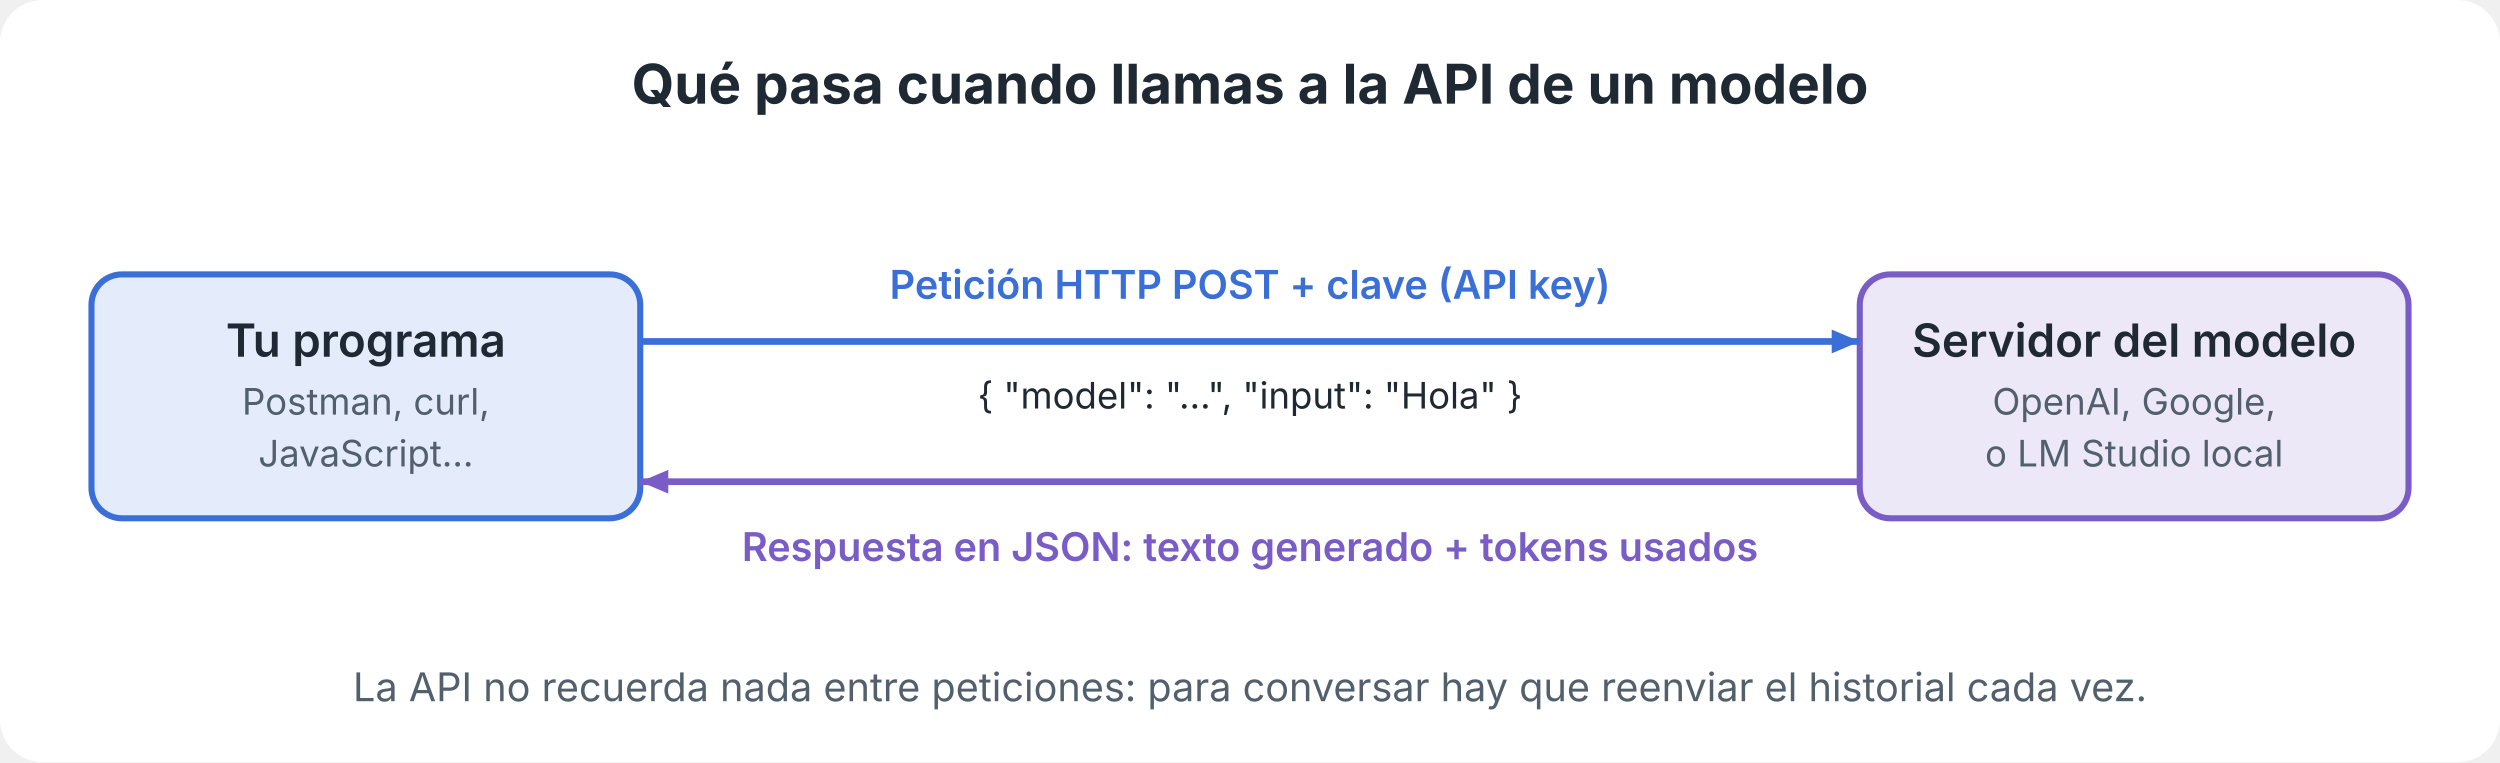
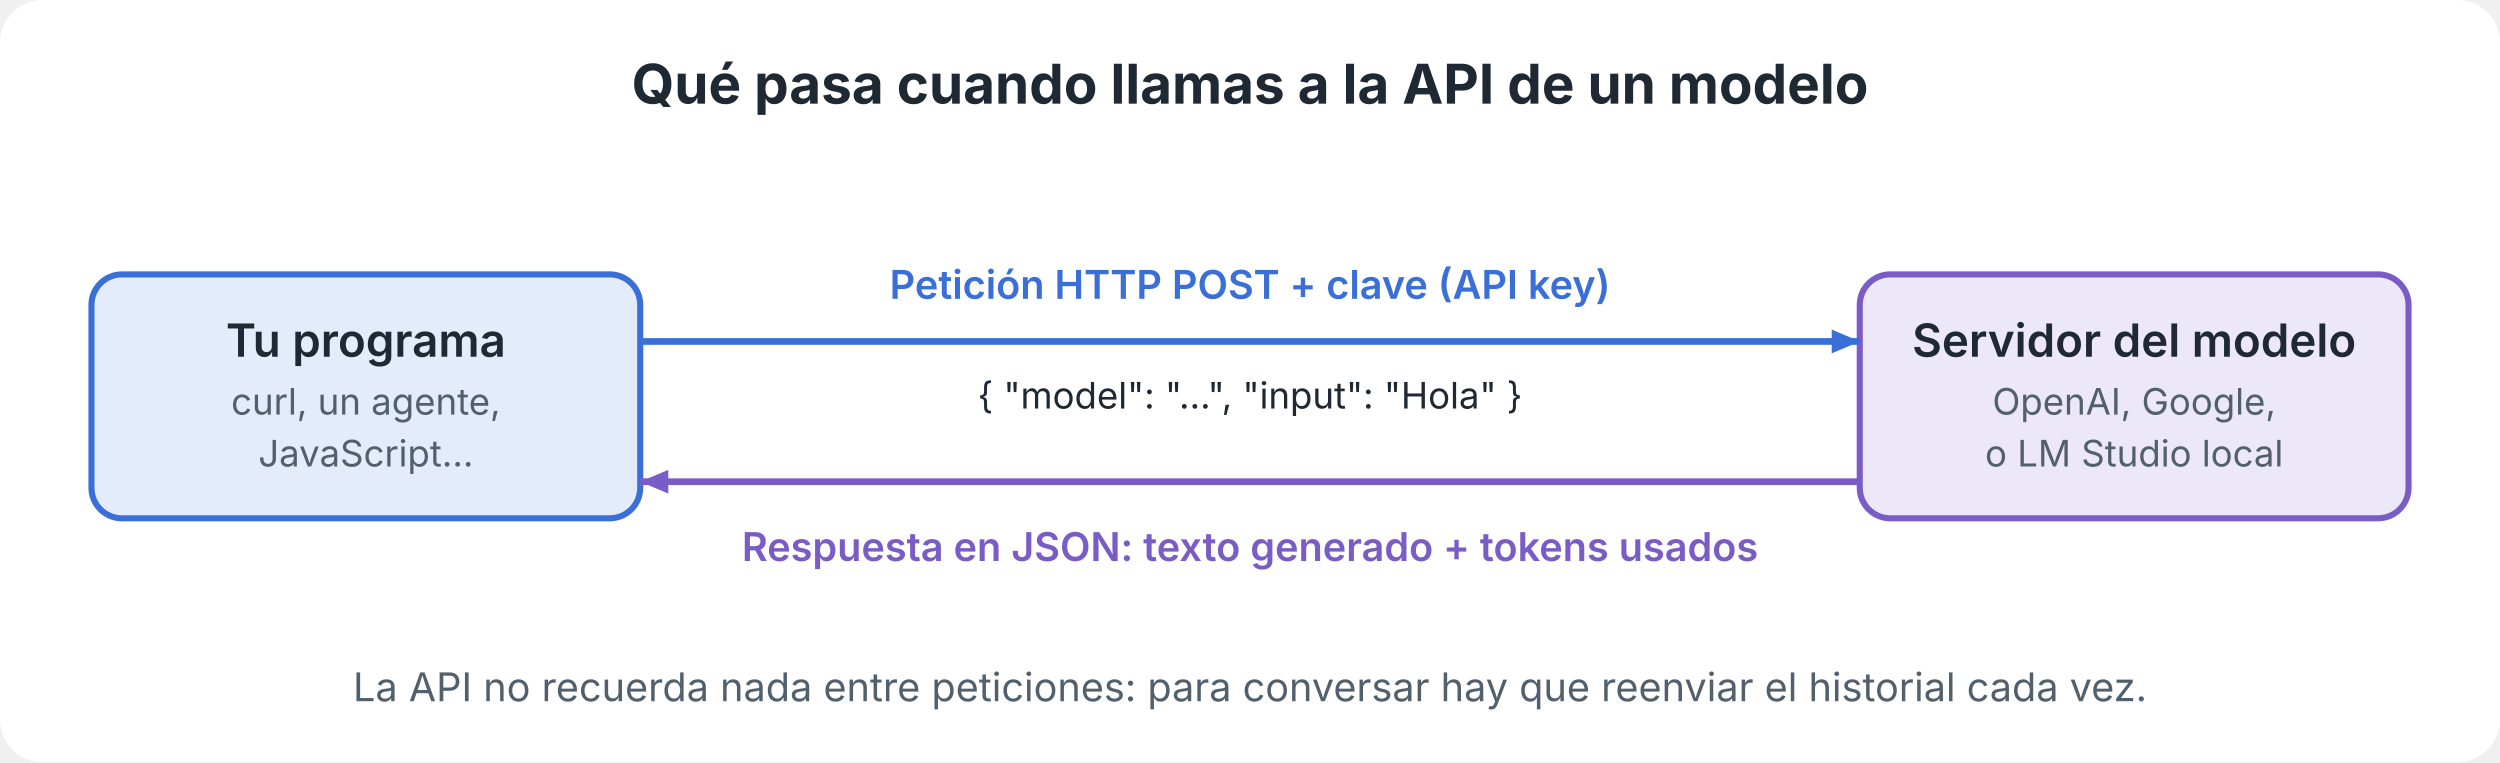
<svg xmlns="http://www.w3.org/2000/svg" viewBox="0 0 820 250" width="820" height="250" font-family="Inter, Segoe UI, Helvetica, Arial, sans-serif">
  <rect width="820" height="250" rx="14" fill="#ffffff" />
  <text x="410" y="34" font-size="18" fill="#1f2933" text-anchor="middle" font-weight="700">Qué pasa cuando llamas a la API de un modelo</text>
  <rect x="30" y="90" width="180" height="80" rx="10" fill="#ffffff" />
  <rect x="30" y="90" width="180" height="80" rx="10" fill="#3b6fd8" fill-opacity="0.14" stroke="#3b6fd8" stroke-width="2" />
  <text x="120.0" y="117.0" font-size="15" fill="#1f2933" text-anchor="middle" font-weight="600">Tu programa</text>
-   <text x="120.0" y="136.0" font-size="12" fill="#52606d" text-anchor="middle" font-weight="400">Postman, curl,</text>
+   <text x="120.0" y="136.0" font-size="12" fill="#52606d" text-anchor="middle" font-weight="400">curl, un agente,</text>
  <text x="120.0" y="153.0" font-size="12" fill="#52606d" text-anchor="middle" font-weight="400">JavaScript…</text>
  <rect x="610" y="90" width="180" height="80" rx="10" fill="#ffffff" />
  <rect x="610" y="90" width="180" height="80" rx="10" fill="#7a5cc7" fill-opacity="0.14" stroke="#7a5cc7" stroke-width="2" />
  <text x="700.0" y="117.0" font-size="15" fill="#1f2933" text-anchor="middle" font-weight="600">Servidor del modelo</text>
  <text x="700.0" y="136.0" font-size="12" fill="#52606d" text-anchor="middle" font-weight="400">OpenAI, Google,</text>
  <text x="700.0" y="153.0" font-size="12" fill="#52606d" text-anchor="middle" font-weight="400">o LM Studio local</text>
  <line x1="210" y1="112" x2="610" y2="112" stroke="#3b6fd8" stroke-width="2.2" />
  <polygon points="610,112 600.8,115.9 600.8,108.1" fill="#3b6fd8" />
  <text x="410" y="98" font-size="13" fill="#3b6fd8" text-anchor="middle" font-weight="600">Petición HTTP POST + clave (API key)</text>
  <text x="410" y="134" font-size="12" fill="#1f2933" text-anchor="middle" font-weight="400">{ "model": "…", "input": "Hola" }</text>
  <line x1="610" y1="158" x2="210" y2="158" stroke="#7a5cc7" stroke-width="2.2" />
  <polygon points="210,158 219.2,154.1 219.2,161.9" fill="#7a5cc7" />
  <text x="410" y="184" font-size="13" fill="#7a5cc7" text-anchor="middle" font-weight="600">Respuesta en JSON: texto generado + tokens usados</text>
  <text x="410" y="230" font-size="13" fill="#52606d" text-anchor="middle" font-weight="400">La API no recuerda nada entre peticiones: para conversar hay que reenviar el historial cada vez.</text>
</svg>
